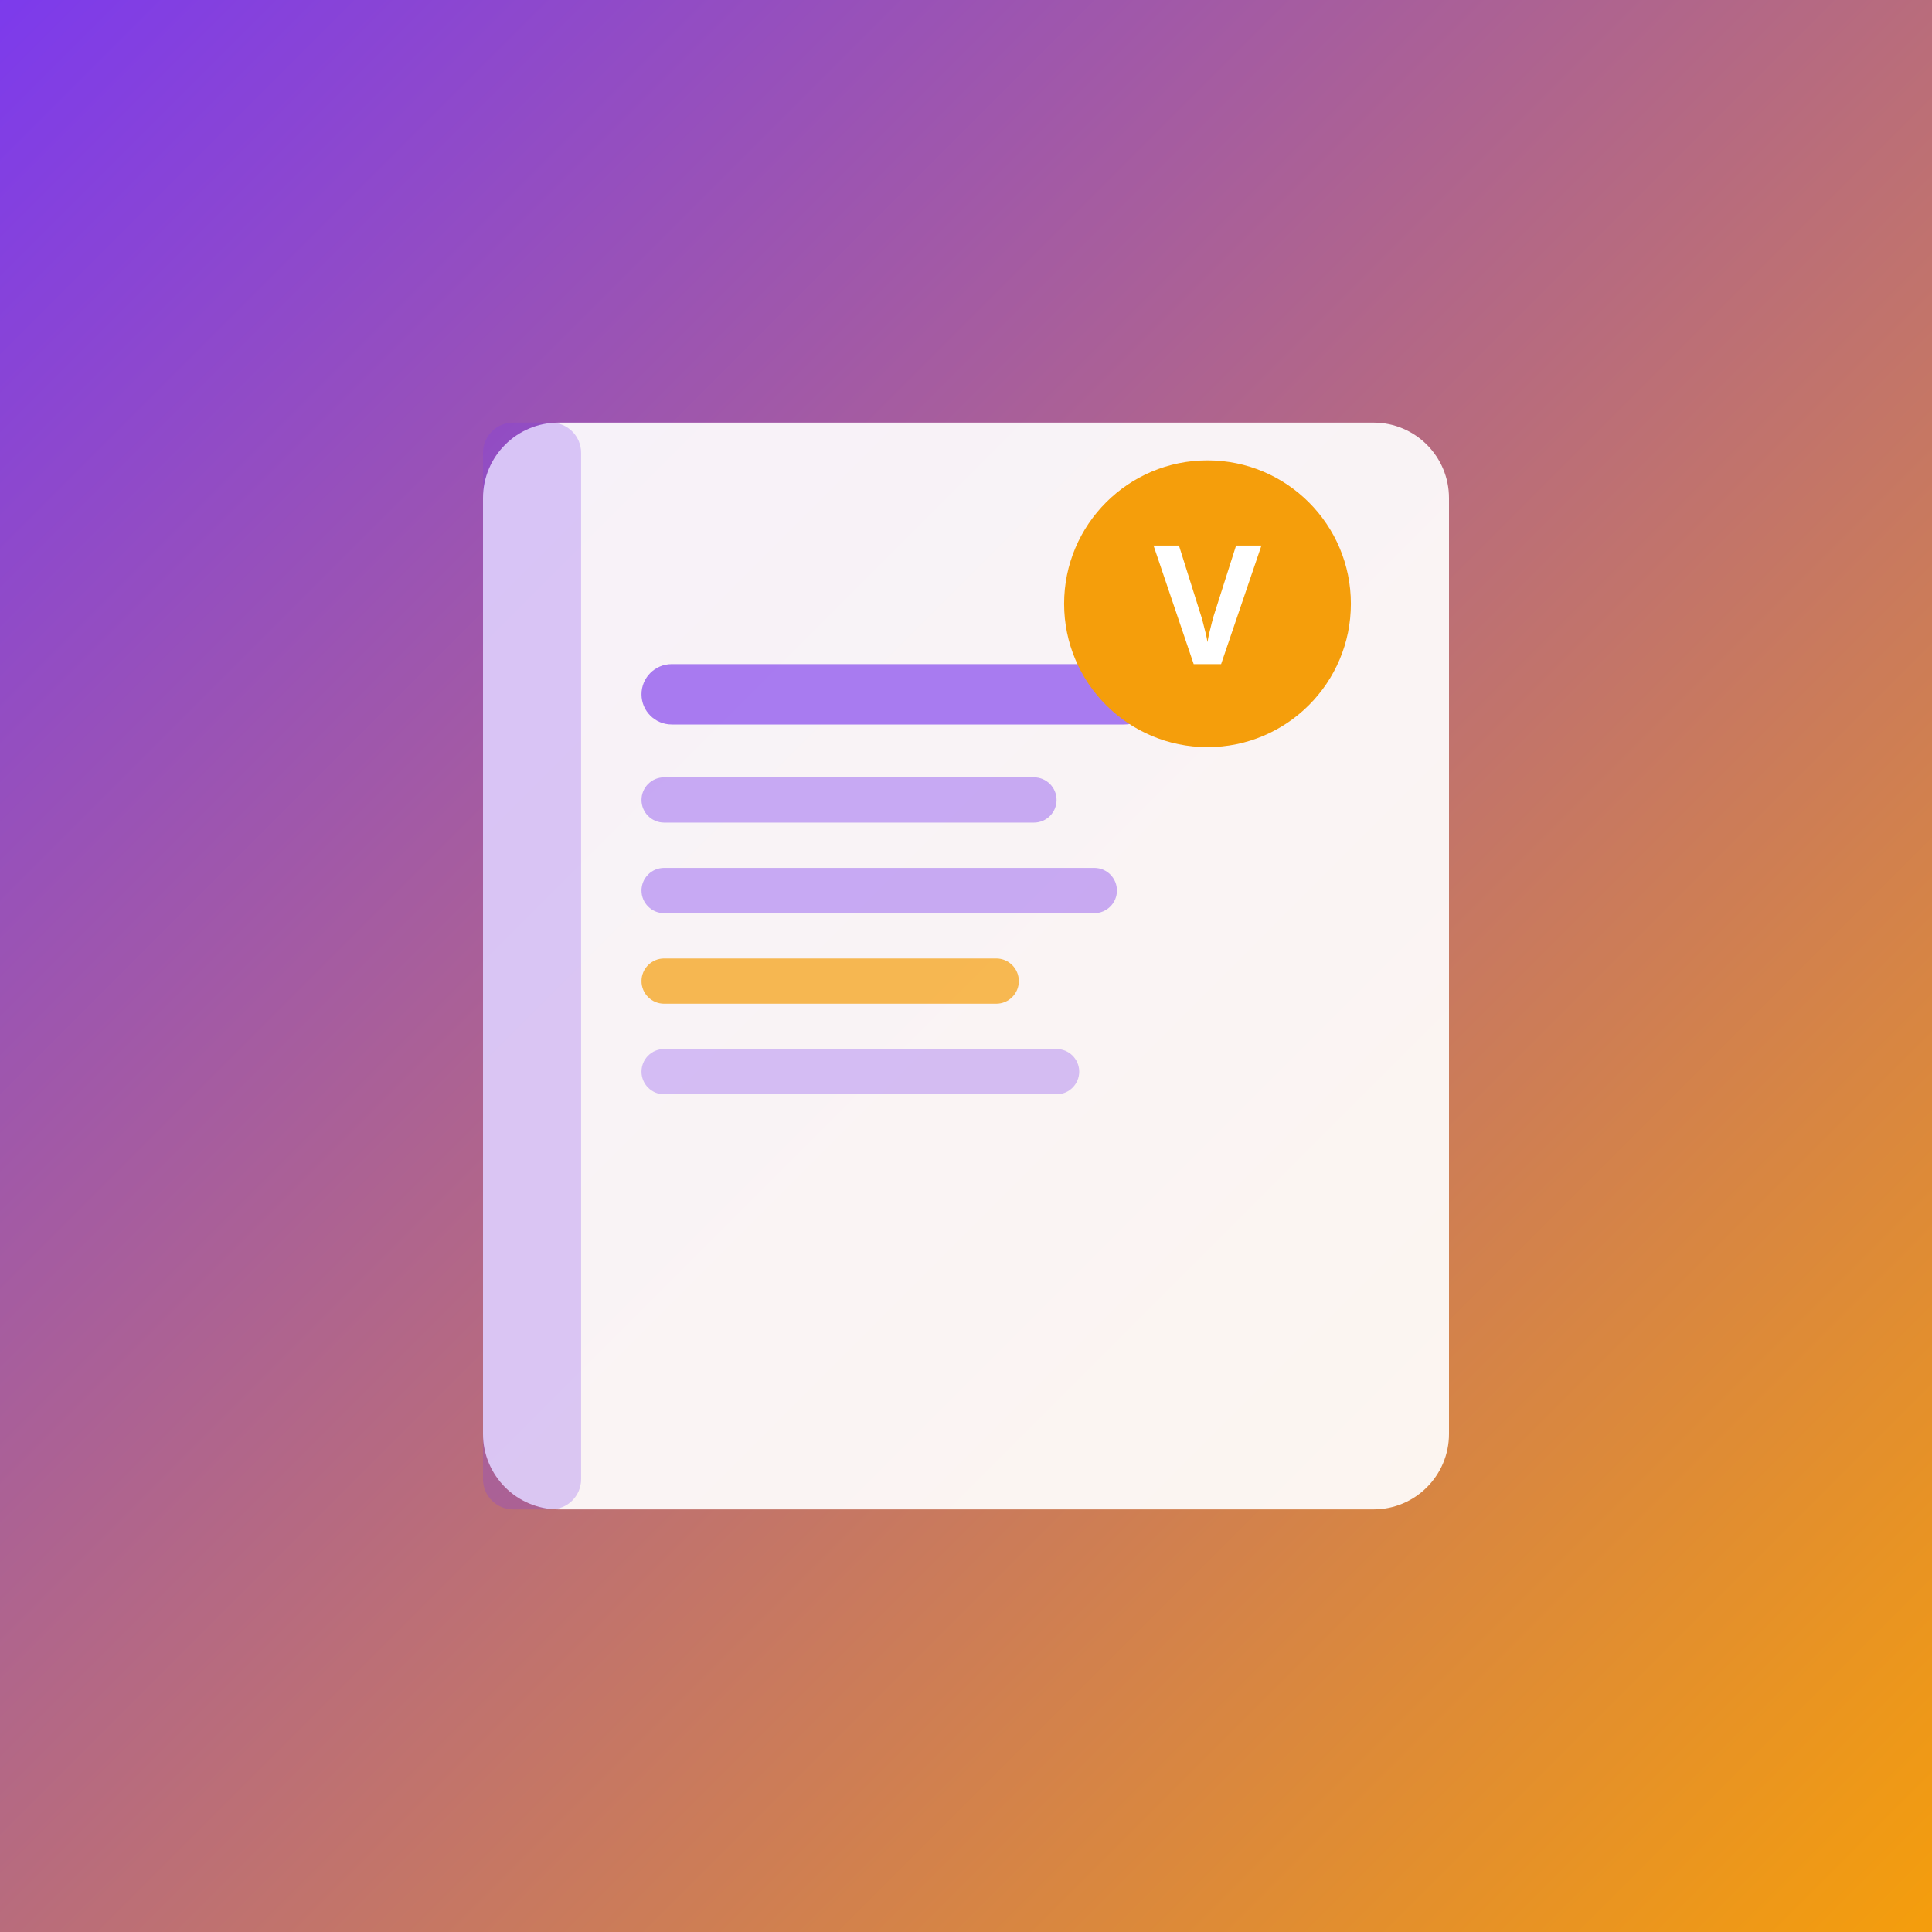
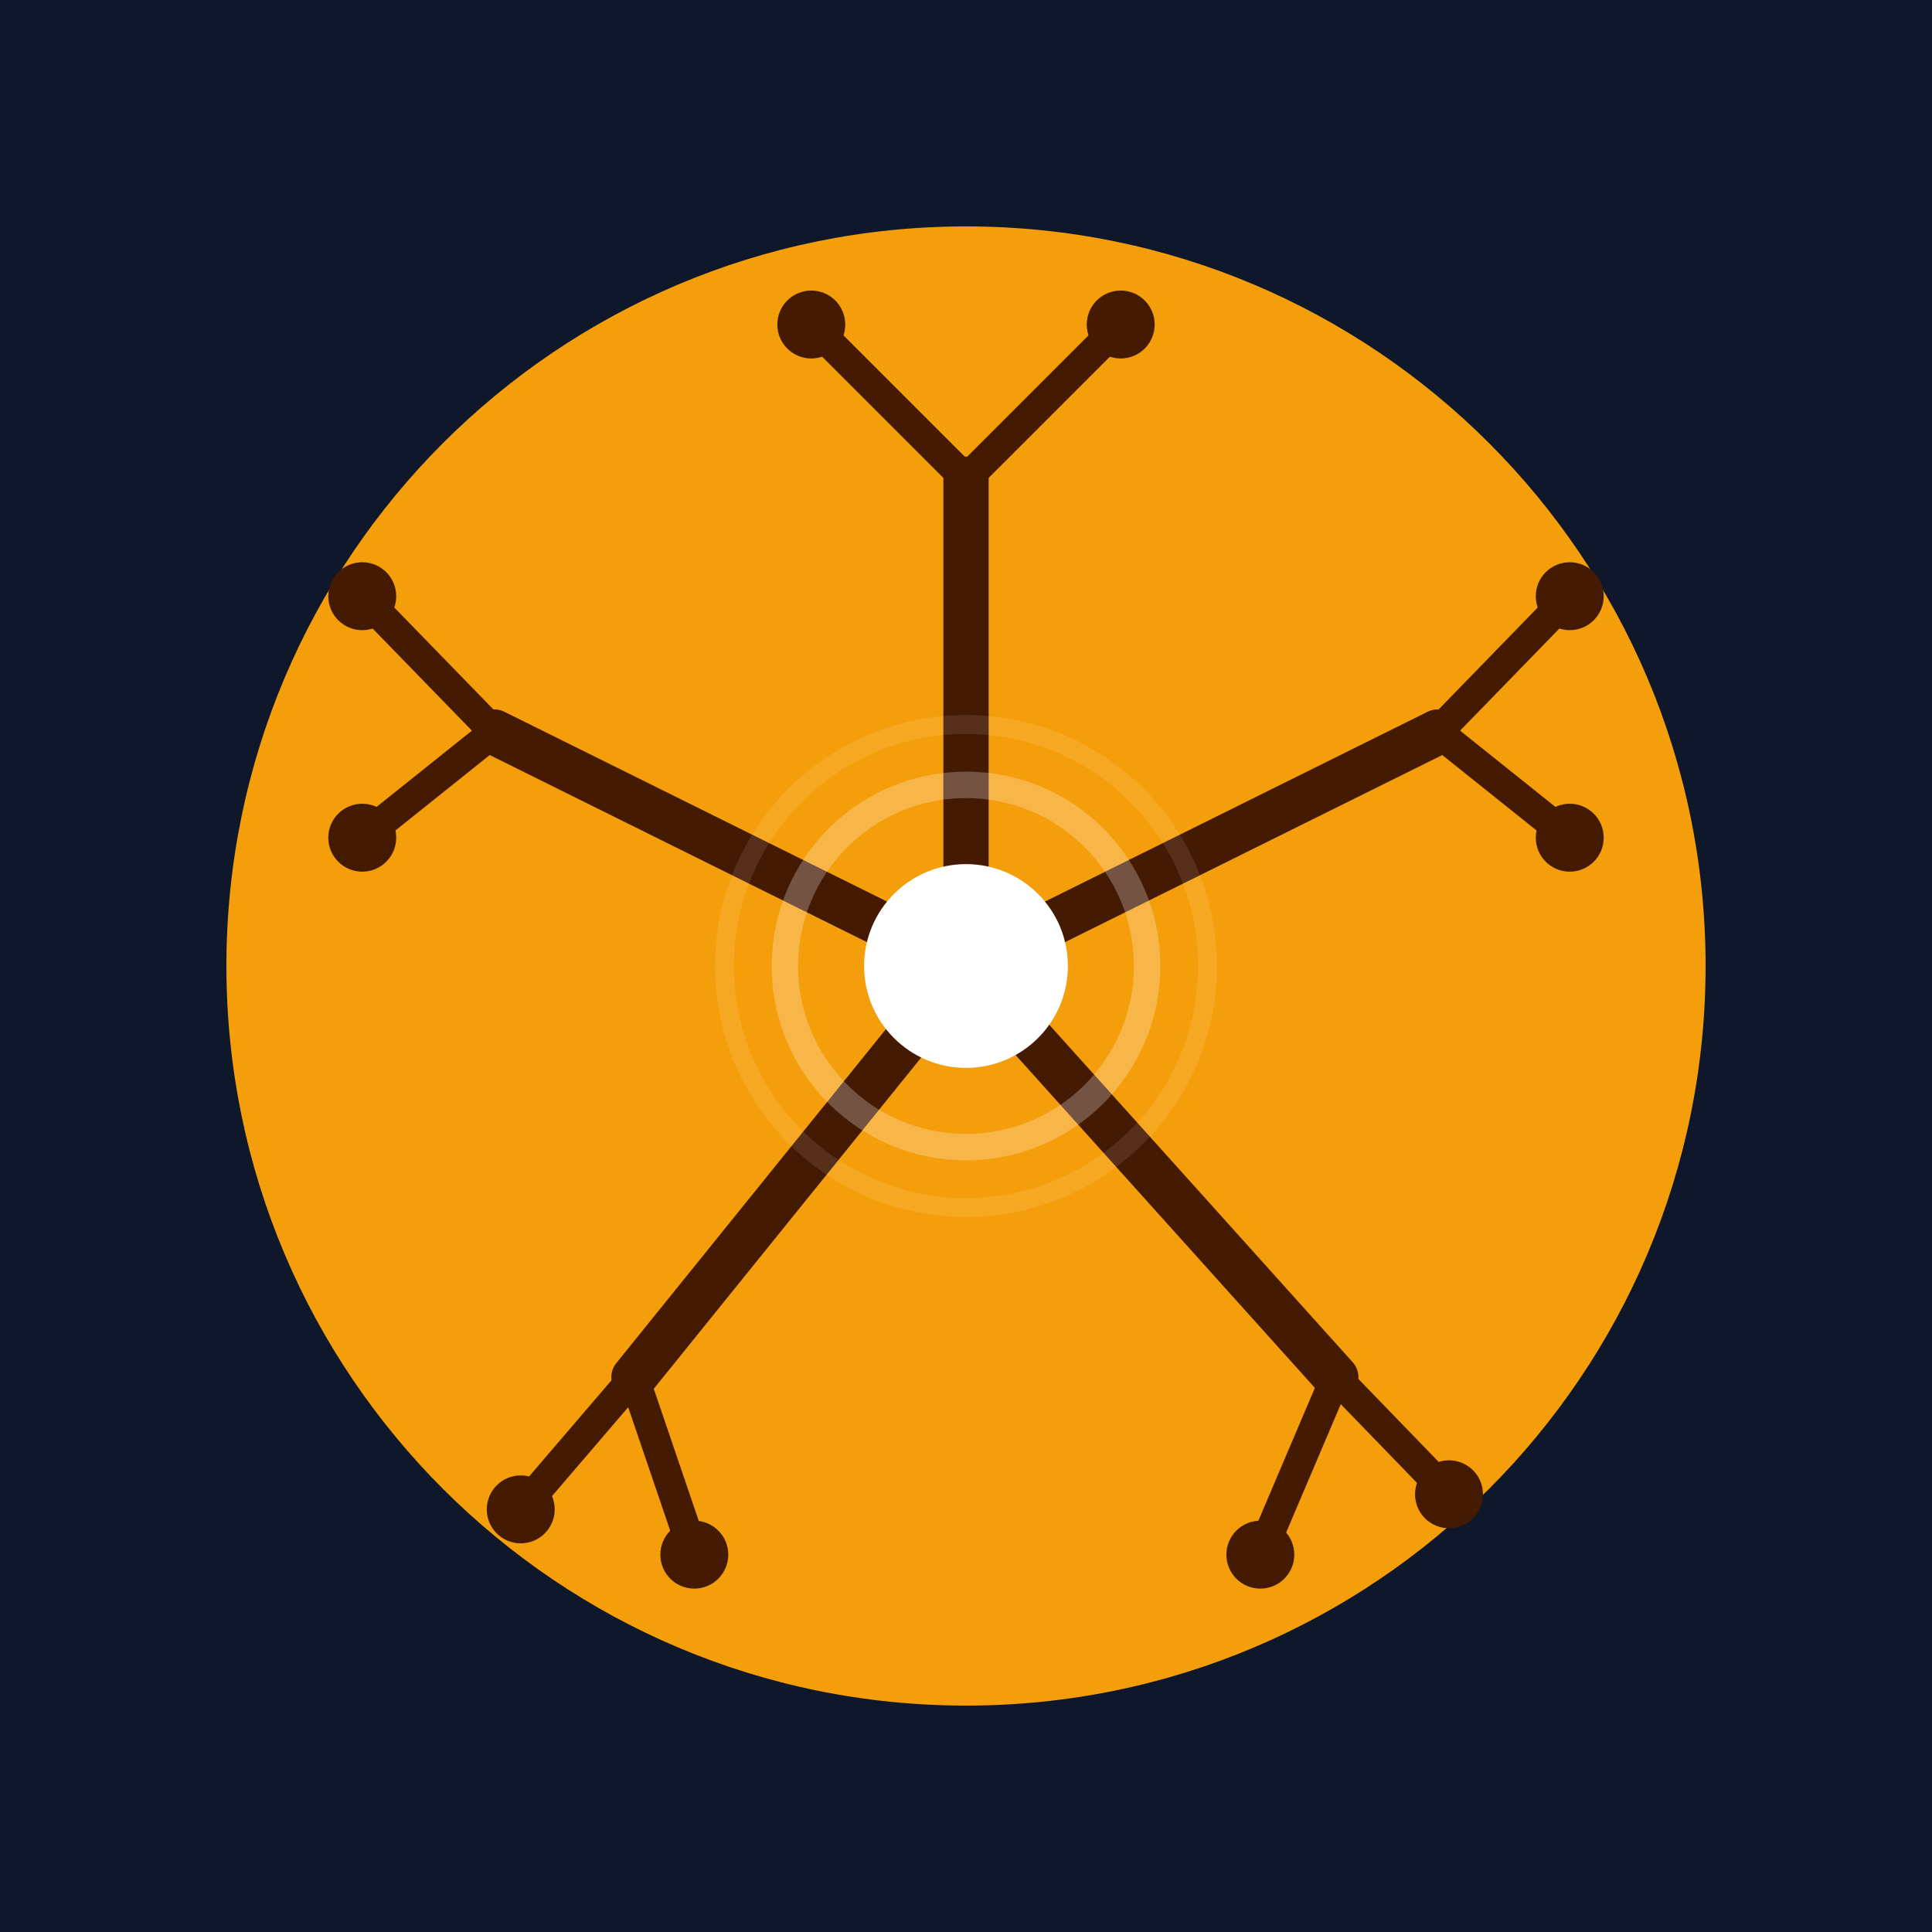
<svg xmlns="http://www.w3.org/2000/svg" viewBox="0 0 512 512" width="512" height="512">
-   <defs>
-     <linearGradient id="bg" x1="0" y1="0" x2="1" y2="1">
-       <stop offset="0%" stop-color="#7c3aed" />
-       <stop offset="100%" stop-color="#f59e0b" />
-     </linearGradient>
-   </defs>
-   <rect width="512" height="512" fill="url(#bg)" />
-   <rect x="128" y="112" width="256" height="288" rx="20" fill="white" opacity="0.92" />
-   <rect x="128" y="112" width="26" height="288" rx="8" fill="#7c3aed" opacity="0.25" />
-   <rect x="170" y="176" width="136" height="16" rx="8" fill="#7c3aed" opacity="0.65" />
-   <rect x="170" y="206" width="110" height="12" rx="6" fill="#7c3aed" opacity="0.4" />
-   <rect x="170" y="230" width="126" height="12" rx="6" fill="#7c3aed" opacity="0.4" />
-   <rect x="170" y="254" width="100" height="12" rx="6" fill="#f59e0b" opacity="0.7" />
-   <rect x="170" y="278" width="116" height="12" rx="6" fill="#7c3aed" opacity="0.3" />
-   <circle cx="320" cy="160" r="38" fill="#f59e0b" />
-   <text x="320" y="176" text-anchor="middle" font-size="44" font-family="system-ui,sans-serif" font-weight="bold" fill="white">V</text>
+   <rect width="512" height="512" fill="#0f172a" />
+   <circle cx="256" cy="256" r="196" fill="#f59e0b" />
+   <line x1="256" y1="256" x2="256" y2="127" stroke="#451a03" stroke-width="12" stroke-linecap="round" />
+   <line x1="256" y1="256" x2="381" y2="194" stroke="#451a03" stroke-width="12" stroke-linecap="round" />
+   <line x1="256" y1="256" x2="354" y2="365" stroke="#451a03" stroke-width="12" stroke-linecap="round" />
+   <line x1="256" y1="256" x2="168" y2="365" stroke="#451a03" stroke-width="12" stroke-linecap="round" />
+   <line x1="256" y1="256" x2="131" y2="194" stroke="#451a03" stroke-width="12" stroke-linecap="round" />
+   <line x1="256" y1="127" x2="215" y2="86" stroke="#451a03" stroke-width="8" stroke-linecap="round" />
+   <line x1="256" y1="127" x2="297" y2="86" stroke="#451a03" stroke-width="8" stroke-linecap="round" />
+   <line x1="381" y1="194" x2="416" y2="158" stroke="#451a03" stroke-width="8" stroke-linecap="round" />
+   <line x1="381" y1="194" x2="416" y2="222" stroke="#451a03" stroke-width="8" stroke-linecap="round" />
+   <line x1="354" y1="365" x2="384" y2="396" stroke="#451a03" stroke-width="8" stroke-linecap="round" />
+   <line x1="354" y1="365" x2="334" y2="412" stroke="#451a03" stroke-width="8" stroke-linecap="round" />
+   <line x1="168" y1="365" x2="138" y2="400" stroke="#451a03" stroke-width="8" stroke-linecap="round" />
+   <line x1="168" y1="365" x2="184" y2="412" stroke="#451a03" stroke-width="8" stroke-linecap="round" />
+   <line x1="131" y1="194" x2="96" y2="158" stroke="#451a03" stroke-width="8" stroke-linecap="round" />
+   <line x1="131" y1="194" x2="96" y2="222" stroke="#451a03" stroke-width="8" stroke-linecap="round" />
+   <circle cx="215" cy="86" r="9" fill="#451a03" />
+   <circle cx="297" cy="86" r="9" fill="#451a03" />
+   <circle cx="416" cy="158" r="9" fill="#451a03" />
+   <circle cx="416" cy="222" r="9" fill="#451a03" />
+   <circle cx="384" cy="396" r="9" fill="#451a03" />
+   <circle cx="334" cy="412" r="9" fill="#451a03" />
+   <circle cx="138" cy="400" r="9" fill="#451a03" />
+   <circle cx="184" cy="412" r="9" fill="#451a03" />
+   <circle cx="96" cy="158" r="9" fill="#451a03" />
+   <circle cx="96" cy="222" r="9" fill="#451a03" />
+   <circle cx="256" cy="256" r="64" fill="none" stroke="white" stroke-width="5" opacity="0.10" />
+   <circle cx="256" cy="256" r="48" fill="none" stroke="white" stroke-width="7" opacity="0.25" />
+   <circle cx="256" cy="256" r="27" fill="white" />
+   <circle cx="248" cy="248" r="9" fill="white" opacity="0.55" />
</svg>
